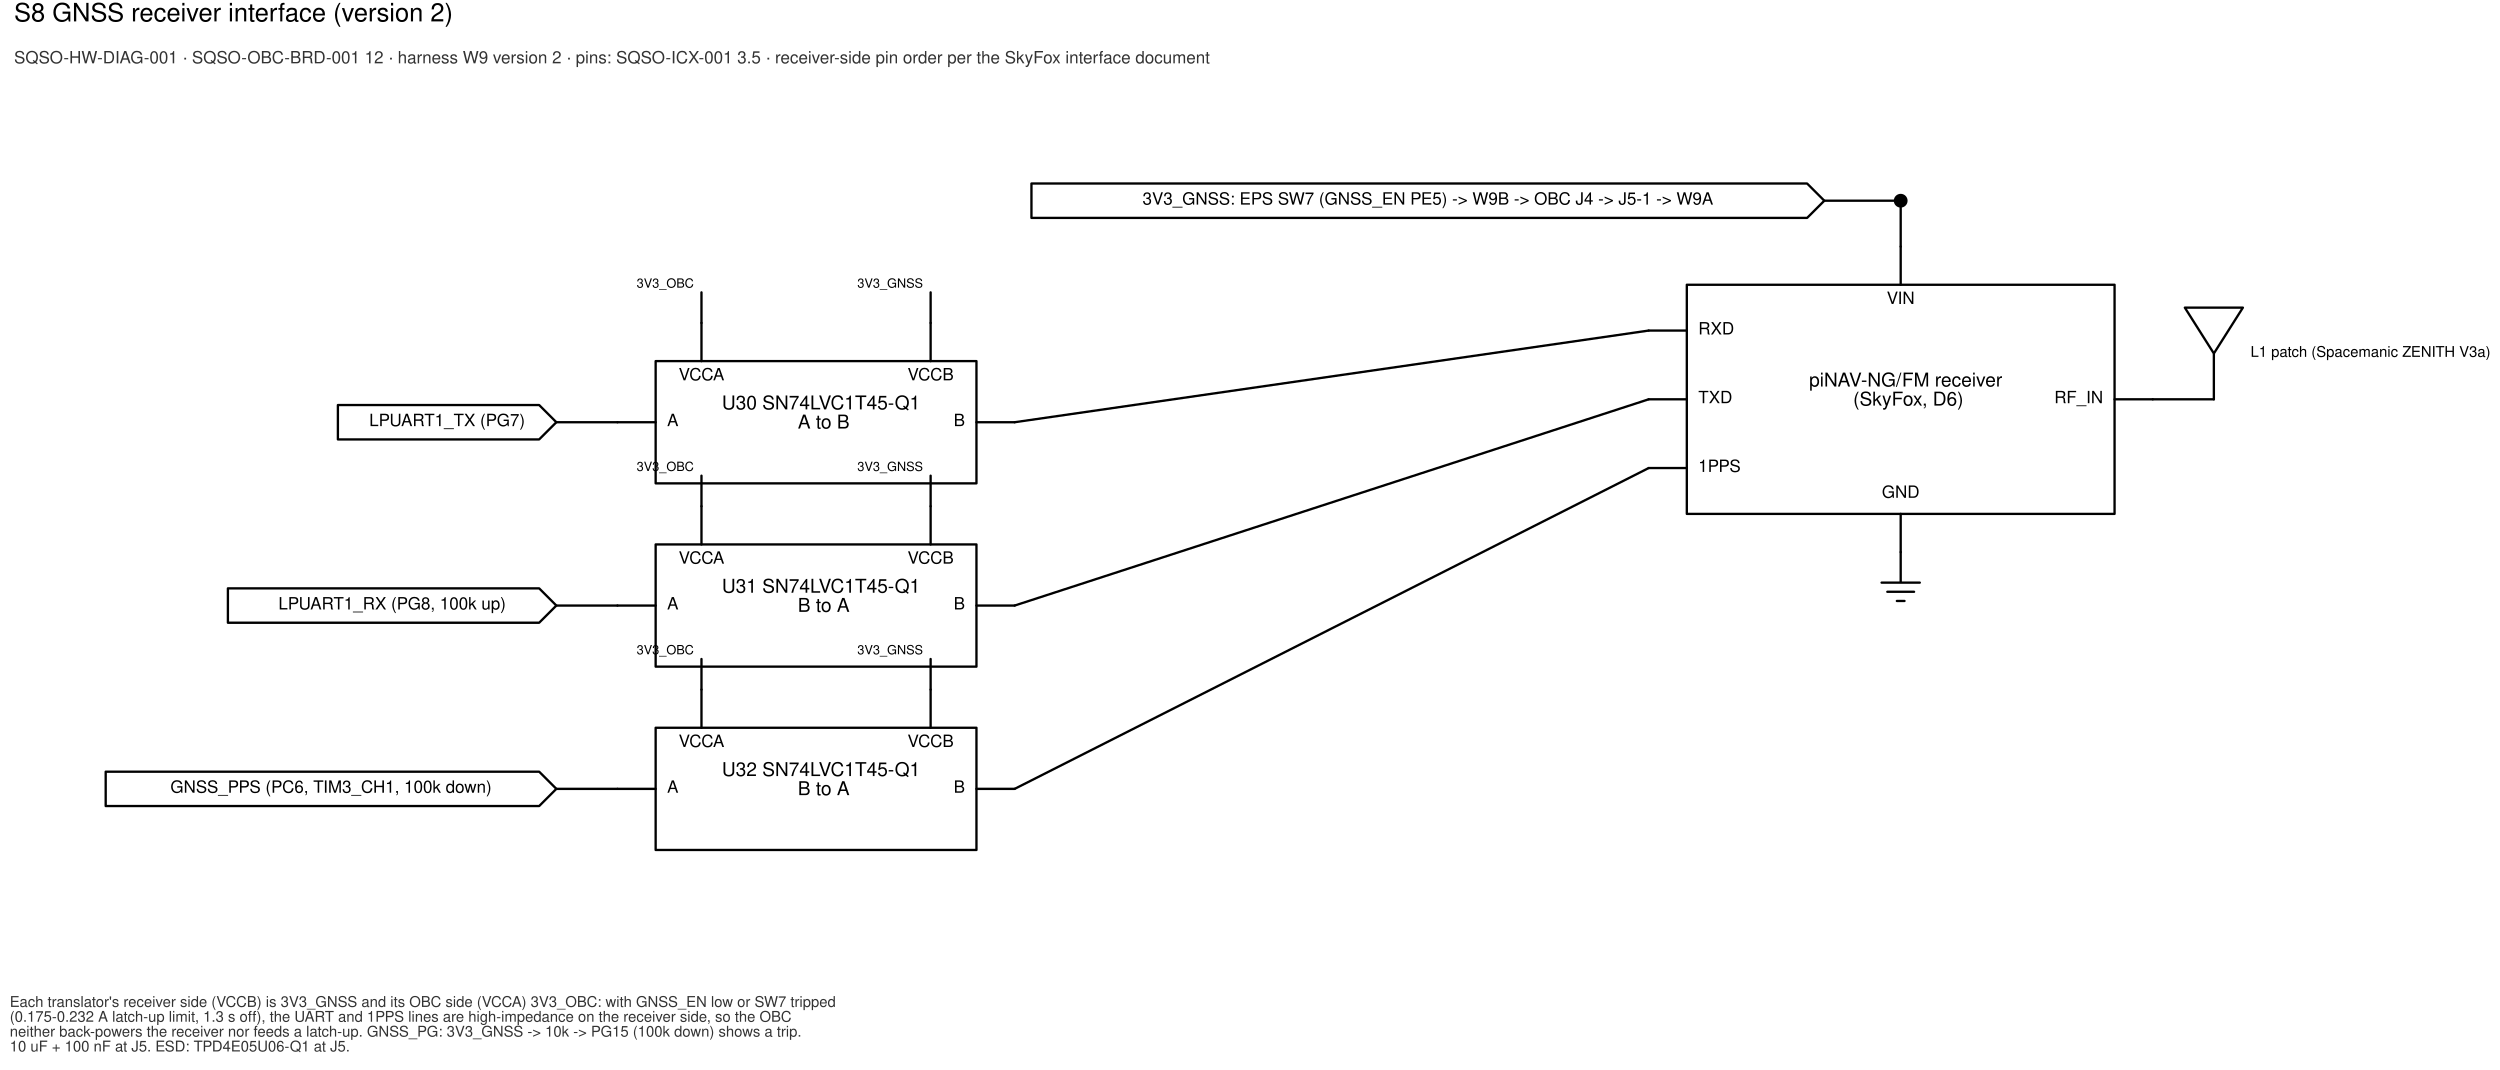
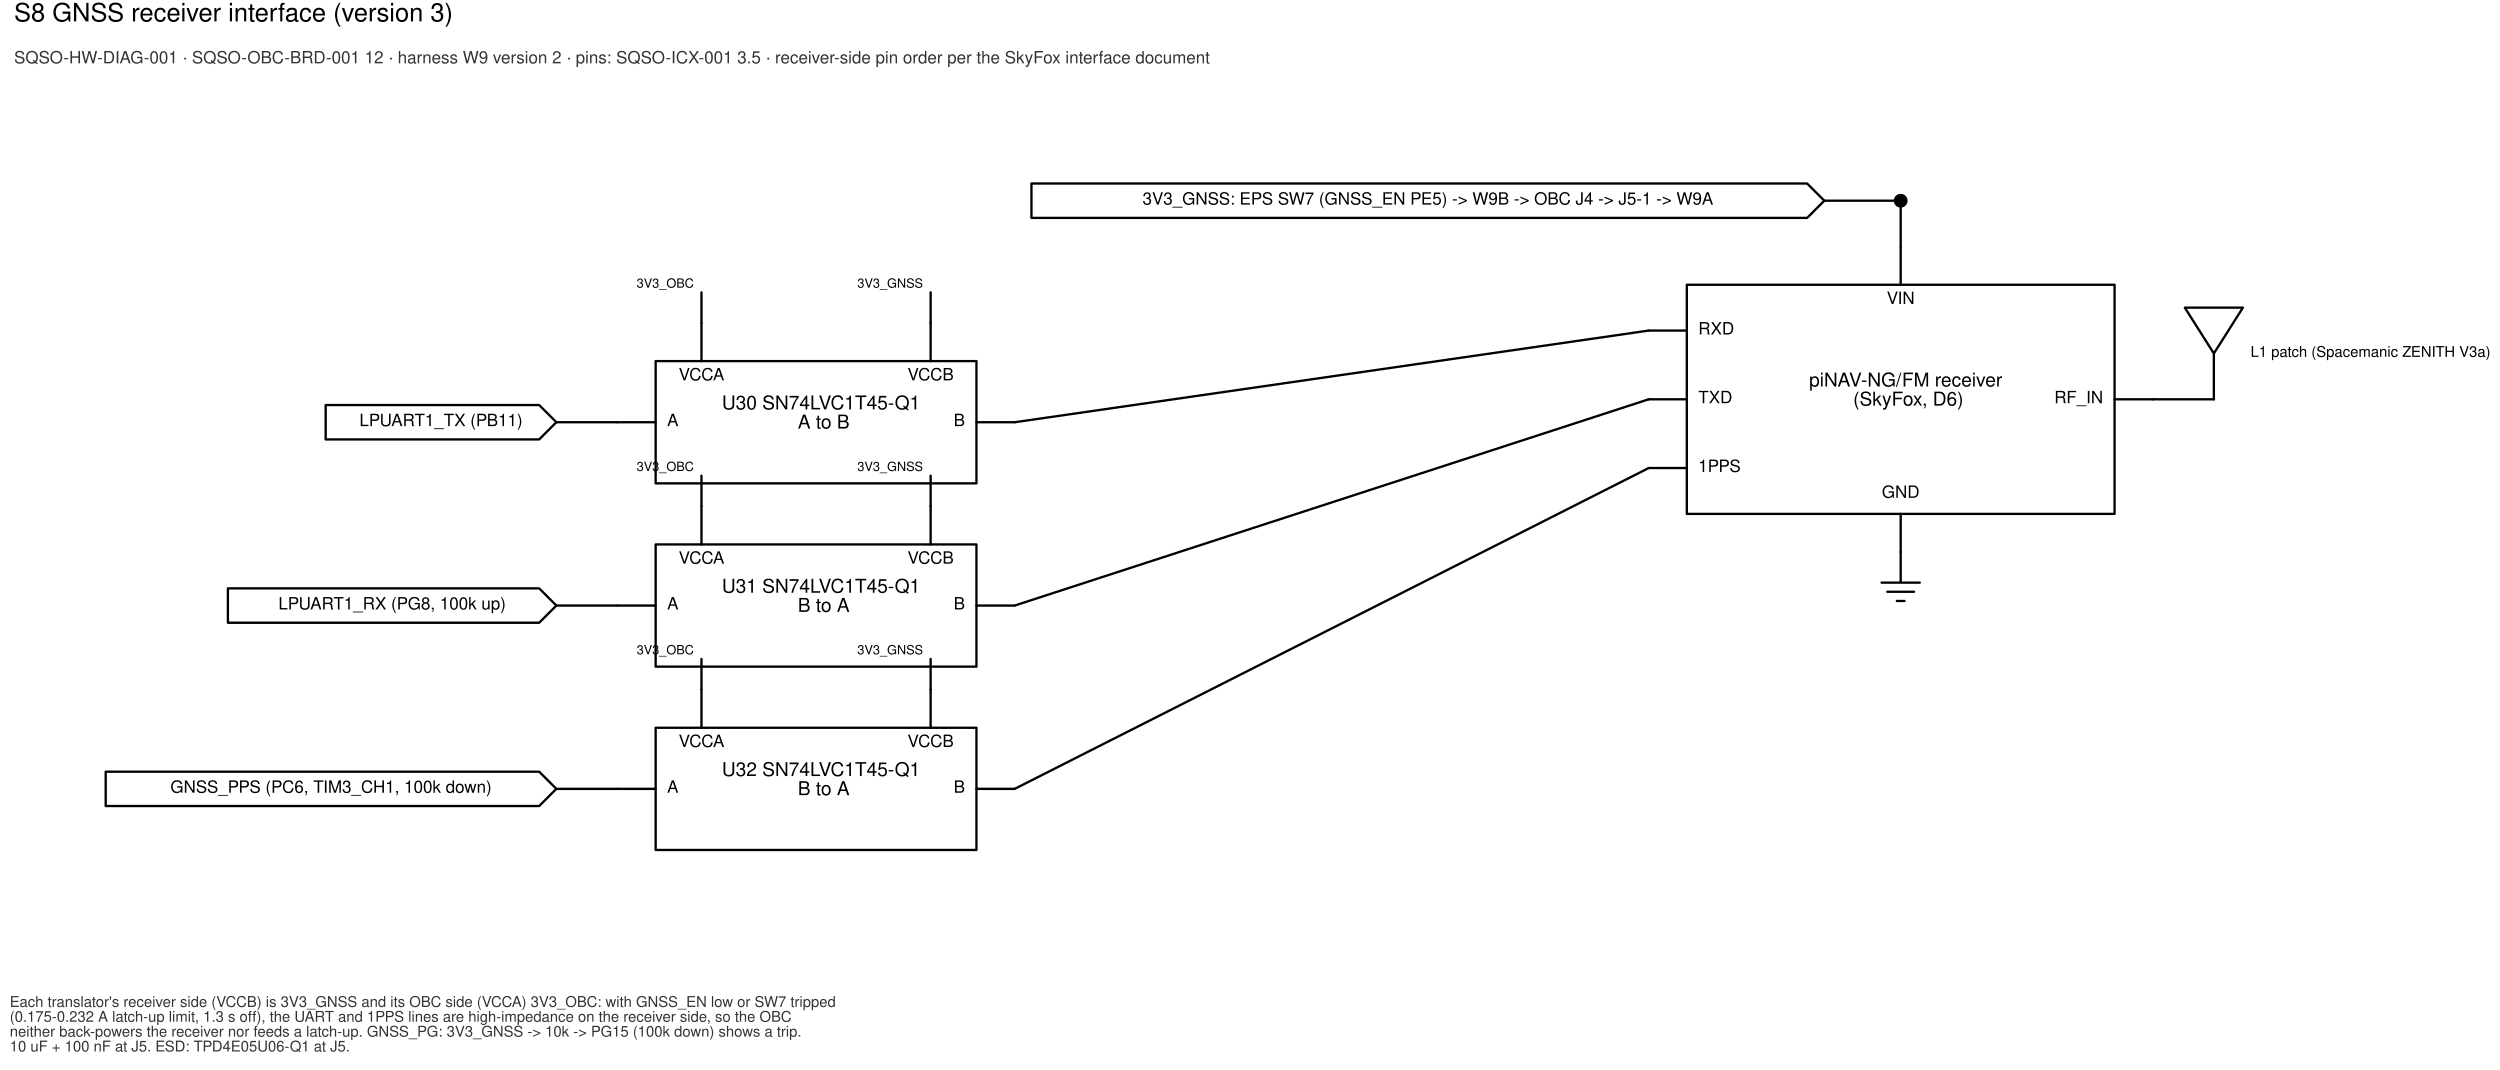
<svg xmlns="http://www.w3.org/2000/svg" xml:lang="en" height="503.962pt" width="1178.273pt" viewBox="-291.013 -242.2 1178.273 503.962">
  <polygon points="568.8,-147.6 560.7,-139.5 195.12,-139.5 195.12,-155.7 560.7,-155.7 " style="stroke:black;fill:none;stroke-width:1.1;stroke-dasharray:-;stroke-linecap:round;stroke-linejoin:round;" />
-   <polygon points="-28.8,-43.2 -36.9,-35.1 -131.76,-35.1 -131.76,-51.3 -36.9,-51.3 " style="stroke:black;fill:none;stroke-width:1.1;stroke-dasharray:-;stroke-linecap:round;stroke-linejoin:round;" />
+   <polygon points="-28.8,-43.2 -36.9,-35.1 -137.52,-35.1 -137.52,-51.3 -36.9,-51.3 " style="stroke:black;fill:none;stroke-width:1.1;stroke-dasharray:-;stroke-linecap:round;stroke-linejoin:round;" />
  <polygon points="-28.8,43.2 -36.9,51.3 -183.6,51.3 -183.6,35.1 -36.9,35.1 " style="stroke:black;fill:none;stroke-width:1.1;stroke-dasharray:-;stroke-linecap:round;stroke-linejoin:round;" />
  <polygon points="-28.8,129.6 -36.9,137.7 -241.2,137.7 -241.2,121.5 -36.9,121.5 " style="stroke:black;fill:none;stroke-width:1.1;stroke-dasharray:-;stroke-linecap:round;stroke-linejoin:round;" />
  <path d="M 504.0,-0.0 L 705.6,-0 L 705.6,-108 L 504,-108 L 504,-0" style="stroke:black;fill:none;stroke-width:1.1;stroke-dasharray:-;stroke-linecap:round;stroke-linejoin:round;" />
  <path d="M 504.0,-21.6 L 486,-21.6" style="stroke:black;fill:none;stroke-width:1.1;stroke-dasharray:-;stroke-linecap:round;stroke-linejoin:round;" />
  <path d="M 504.0,-54.0 L 486,-54" style="stroke:black;fill:none;stroke-width:1.1;stroke-dasharray:-;stroke-linecap:round;stroke-linejoin:round;" />
  <path d="M 504.0,-86.4 L 486,-86.4" style="stroke:black;fill:none;stroke-width:1.1;stroke-dasharray:-;stroke-linecap:round;stroke-linejoin:round;" />
  <path d="M 705.6,-54.0 L 723.6,-54" style="stroke:black;fill:none;stroke-width:1.1;stroke-dasharray:-;stroke-linecap:round;stroke-linejoin:round;" />
  <path d="M 604.8,-108.0 L 604.8,-126" style="stroke:black;fill:none;stroke-width:1.1;stroke-dasharray:-;stroke-linecap:round;stroke-linejoin:round;" />
  <path d="M 604.8,-0.0 L 604.8,18" style="stroke:black;fill:none;stroke-width:1.1;stroke-dasharray:-;stroke-linecap:round;stroke-linejoin:round;" />
  <path d="M 604.8,-126.0 L 604.8,-136.8 L 604.8,-147.6" style="stroke:black;fill:none;stroke-width:1.1;stroke-dasharray:-;stroke-linecap:round;stroke-linejoin:round;" />
  <path d="M 604.8,-147.6 L 586.8,-147.6 L 568.8,-147.6" style="stroke:black;fill:none;stroke-width:1.1;stroke-dasharray:-;stroke-linecap:round;stroke-linejoin:round;" />
  <path d="M 604.8,18.0 L 604.8,32.4 L 595.8,32.4 L 613.8,32.4 M 598.5,36.72 L 611.1,36.72 M 603,41.04 L 606.6,41.04" style="stroke:black;fill:none;stroke-width:1.1;stroke-dasharray:-;stroke-linecap:round;stroke-linejoin:round;" />
  <path d="M 723.6,-54.0 L 738,-54 L 752.4,-54" style="stroke:black;fill:none;stroke-width:1.1;stroke-dasharray:-;stroke-linecap:round;stroke-linejoin:round;" />
  <path d="M 752.4,-54.0 L 752.4,-75.6 L 738.72,-97.2 L 766.08,-97.2 L 752.4,-75.6" style="stroke:black;fill:none;stroke-width:1.1;stroke-dasharray:-;stroke-linecap:round;stroke-linejoin:round;" />
  <path d="M 18.0,-14.4 L 169.2,-14.4 L 169.2,-72 L 18,-72 L 18,-14.4" style="stroke:black;fill:none;stroke-width:1.1;stroke-dasharray:-;stroke-linecap:round;stroke-linejoin:round;" />
  <path d="M 18.0,-43.2 L 0,-43.2" style="stroke:black;fill:none;stroke-width:1.1;stroke-dasharray:-;stroke-linecap:round;stroke-linejoin:round;" />
  <path d="M 169.2,-43.2 L 187.2,-43.2" style="stroke:black;fill:none;stroke-width:1.1;stroke-dasharray:-;stroke-linecap:round;stroke-linejoin:round;" />
  <path d="M 39.6,-72.0 L 39.6,-90" style="stroke:black;fill:none;stroke-width:1.1;stroke-dasharray:-;stroke-linecap:round;stroke-linejoin:round;" />
  <path d="M 147.6,-72.0 L 147.6,-90" style="stroke:black;fill:none;stroke-width:1.1;stroke-dasharray:-;stroke-linecap:round;stroke-linejoin:round;" />
  <path d="M 0.0,-43.2 L -14.4,-43.2 L -28.8,-43.2" style="stroke:black;fill:none;stroke-width:1.1;stroke-dasharray:-;stroke-linecap:round;stroke-linejoin:round;" />
  <path d="M 39.6,-90.0 L 39.6,-97.2 L 39.6,-104.4" style="stroke:black;fill:none;stroke-width:1.1;stroke-dasharray:-;stroke-linecap:round;stroke-linejoin:round;" />
  <path d="M 147.6,-90.0 L 147.6,-97.2 L 147.6,-104.4" style="stroke:black;fill:none;stroke-width:1.1;stroke-dasharray:-;stroke-linecap:round;stroke-linejoin:round;" />
  <path d="M 187.2,-43.2 L 336.6,-64.8 L 486,-86.4" style="stroke:black;fill:none;stroke-width:1.1;stroke-dasharray:-;stroke-linecap:round;stroke-linejoin:round;" />
  <path d="M 18.0,72.0 L 169.2,72 L 169.2,14.4 L 18,14.4 L 18,72" style="stroke:black;fill:none;stroke-width:1.1;stroke-dasharray:-;stroke-linecap:round;stroke-linejoin:round;" />
  <path d="M 18.0,43.2 L 0,43.2" style="stroke:black;fill:none;stroke-width:1.1;stroke-dasharray:-;stroke-linecap:round;stroke-linejoin:round;" />
  <path d="M 169.2,43.2 L 187.2,43.2" style="stroke:black;fill:none;stroke-width:1.1;stroke-dasharray:-;stroke-linecap:round;stroke-linejoin:round;" />
  <path d="M 39.6,14.4 L 39.6,-3.6" style="stroke:black;fill:none;stroke-width:1.1;stroke-dasharray:-;stroke-linecap:round;stroke-linejoin:round;" />
  <path d="M 147.6,14.4 L 147.6,-3.6" style="stroke:black;fill:none;stroke-width:1.1;stroke-dasharray:-;stroke-linecap:round;stroke-linejoin:round;" />
  <path d="M 0.0,43.2 L -14.4,43.2 L -28.8,43.2" style="stroke:black;fill:none;stroke-width:1.1;stroke-dasharray:-;stroke-linecap:round;stroke-linejoin:round;" />
  <path d="M 39.6,-3.6 L 39.6,-10.8 L 39.6,-18" style="stroke:black;fill:none;stroke-width:1.1;stroke-dasharray:-;stroke-linecap:round;stroke-linejoin:round;" />
  <path d="M 147.6,-3.6 L 147.6,-10.8 L 147.6,-18" style="stroke:black;fill:none;stroke-width:1.1;stroke-dasharray:-;stroke-linecap:round;stroke-linejoin:round;" />
  <path d="M 187.2,43.2 L 336.6,-5.4 L 486,-54" style="stroke:black;fill:none;stroke-width:1.1;stroke-dasharray:-;stroke-linecap:round;stroke-linejoin:round;" />
  <path d="M 18.0,158.4 L 169.2,158.4 L 169.2,100.8 L 18,100.8 L 18,158.4" style="stroke:black;fill:none;stroke-width:1.1;stroke-dasharray:-;stroke-linecap:round;stroke-linejoin:round;" />
  <path d="M 18.0,129.6 L 0,129.6" style="stroke:black;fill:none;stroke-width:1.1;stroke-dasharray:-;stroke-linecap:round;stroke-linejoin:round;" />
  <path d="M 169.2,129.6 L 187.2,129.6" style="stroke:black;fill:none;stroke-width:1.1;stroke-dasharray:-;stroke-linecap:round;stroke-linejoin:round;" />
  <path d="M 39.6,100.8 L 39.6,82.8" style="stroke:black;fill:none;stroke-width:1.1;stroke-dasharray:-;stroke-linecap:round;stroke-linejoin:round;" />
  <path d="M 147.6,100.8 L 147.6,82.8" style="stroke:black;fill:none;stroke-width:1.1;stroke-dasharray:-;stroke-linecap:round;stroke-linejoin:round;" />
  <path d="M 0.0,129.6 L -14.4,129.6 L -28.8,129.6" style="stroke:black;fill:none;stroke-width:1.1;stroke-dasharray:-;stroke-linecap:round;stroke-linejoin:round;" />
  <path d="M 39.6,82.8 L 39.6,75.6 L 39.6,68.4" style="stroke:black;fill:none;stroke-width:1.1;stroke-dasharray:-;stroke-linecap:round;stroke-linejoin:round;" />
  <path d="M 147.6,82.8 L 147.6,75.6 L 147.6,68.4" style="stroke:black;fill:none;stroke-width:1.1;stroke-dasharray:-;stroke-linecap:round;stroke-linejoin:round;" />
  <path d="M 187.2,129.6 L 336.6,54 L 486,-21.6" style="stroke:black;fill:none;stroke-width:1.1;stroke-dasharray:-;stroke-linecap:round;stroke-linejoin:round;" />
  <text x="-284.4" y="-249.6" dominant-baseline="hanging" fill="black" font-size="12" font-family="Helvetica" text-anchor="start">
-     <tspan x="-284.4" dy="12">S8  GNSS receiver interface (version 2)</tspan>
+     <tspan x="-284.4" dy="12">S8  GNSS receiver interface (version 3)</tspan>
  </text>
  <text x="-284.4" y="-224.0" dominant-baseline="hanging" fill="#333333" font-size="8" font-family="Helvetica" text-anchor="start">
    <tspan x="-284.4" dy="8">SQSO-HW-DIAG-001 · SQSO-OBC-BRD-001 12 · harness W9 version 2 · pins: SQSO-ICX-001 3.5 · receiver-side pin order per the SkyFox interface document</tspan>
  </text>
  <text x="509.4" y="-29.6" dominant-baseline="central" fill="black" font-size="8" font-family="Helvetica" text-anchor="start">
    <tspan x="509.4" dy="8">1PPS</tspan>
  </text>
  <text x="509.4" y="-62.0" dominant-baseline="central" fill="black" font-size="8" font-family="Helvetica" text-anchor="start">
    <tspan x="509.4" dy="8">TXD</tspan>
  </text>
  <text x="509.4" y="-94.4" dominant-baseline="central" fill="black" font-size="8" font-family="Helvetica" text-anchor="start">
    <tspan x="509.4" dy="8">RXD</tspan>
  </text>
  <text x="700.2" y="-62.0" dominant-baseline="central" fill="black" font-size="8" font-family="Helvetica" text-anchor="end">
    <tspan x="700.2" dy="8">RF_IN</tspan>
  </text>
  <text x="604.8" y="-110.6" dominant-baseline="hanging" fill="black" font-size="8" font-family="Helvetica" text-anchor="middle">
    <tspan x="604.8" dy="8">VIN</tspan>
  </text>
  <text x="604.8" y="-13.4" dominant-baseline="ideographic" fill="black" font-size="8" font-family="Helvetica" text-anchor="middle">
    <tspan x="604.8" dy="8">GND</tspan>
  </text>
  <text x="608.4" y="-71.1" dominant-baseline="central" fill="black" font-size="9" font-family="Helvetica" text-anchor="middle">
    <tspan x="608.4" dy="9">piNAV-NG/FM receiver</tspan>
    <tspan x="608.4" dy="9">(SkyFox, D6)</tspan>
  </text>
  <text x="381.96" y="-155.6" dominant-baseline="central" fill="black" font-size="8" font-family="Helvetica" text-anchor="middle">
    <tspan x="381.96" dy="8">3V3_GNSS: EPS SW7 (GNSS_EN PE5) -&gt; W9B -&gt; OBC J4 -&gt; J5-1 -&gt; W9A</tspan>
  </text>
  <text x="769.68" y="-82.6" dominant-baseline="central" fill="black" font-size="7" font-family="Helvetica" text-anchor="start">
    <tspan x="769.68" dy="7">L1 patch (Spacemanic ZENITH V3a)</tspan>
  </text>
  <text x="23.4" y="-51.2" dominant-baseline="central" fill="black" font-size="8" font-family="Helvetica" text-anchor="start">
    <tspan x="23.4" dy="8">A</tspan>
  </text>
  <text x="163.8" y="-51.2" dominant-baseline="central" fill="black" font-size="8" font-family="Helvetica" text-anchor="end">
    <tspan x="163.8" dy="8">B</tspan>
  </text>
  <text x="39.6" y="-74.6" dominant-baseline="hanging" fill="black" font-size="8" font-family="Helvetica" text-anchor="middle">
    <tspan x="39.6" dy="8">VCCA</tspan>
  </text>
  <text x="147.6" y="-74.6" dominant-baseline="hanging" fill="black" font-size="8" font-family="Helvetica" text-anchor="middle">
    <tspan x="147.6" dy="8">VCCB</tspan>
  </text>
  <text x="97.2" y="-60.3" dominant-baseline="central" fill="black" font-size="9" font-family="Helvetica" text-anchor="middle">
    <tspan x="97.2" dy="9">U30 SN74LVC1T45-Q1</tspan>
    <tspan x="97.2" dy="9">A to B</tspan>
  </text>
-   <text x="-80.28" y="-51.2" dominant-baseline="central" fill="black" font-size="8" font-family="Helvetica" text-anchor="middle">
-     <tspan x="-80.28" dy="8">LPUART1_TX (PG7)</tspan>
+   <text x="-83.16" y="-51.2" dominant-baseline="central" fill="black" font-size="8" font-family="Helvetica" text-anchor="middle">
+     <tspan x="-83.16" dy="8">LPUART1_TX (PB11)</tspan>
  </text>
  <text x="36.0" y="-114.0" dominant-baseline="central" fill="black" font-size="6" font-family="Helvetica" text-anchor="end">
    <tspan x="36.0" dy="6">3V3_OBC</tspan>
  </text>
  <text x="144" y="-114.0" dominant-baseline="central" fill="black" font-size="6" font-family="Helvetica" text-anchor="end">
    <tspan x="144" dy="6">3V3_GNSS</tspan>
  </text>
  <text x="23.4" y="35.2" dominant-baseline="central" fill="black" font-size="8" font-family="Helvetica" text-anchor="start">
    <tspan x="23.4" dy="8">A</tspan>
  </text>
  <text x="163.8" y="35.2" dominant-baseline="central" fill="black" font-size="8" font-family="Helvetica" text-anchor="end">
    <tspan x="163.8" dy="8">B</tspan>
  </text>
  <text x="39.6" y="11.8" dominant-baseline="hanging" fill="black" font-size="8" font-family="Helvetica" text-anchor="middle">
    <tspan x="39.6" dy="8">VCCA</tspan>
  </text>
  <text x="147.6" y="11.8" dominant-baseline="hanging" fill="black" font-size="8" font-family="Helvetica" text-anchor="middle">
    <tspan x="147.6" dy="8">VCCB</tspan>
  </text>
  <text x="97.2" y="26.1" dominant-baseline="central" fill="black" font-size="9" font-family="Helvetica" text-anchor="middle">
    <tspan x="97.2" dy="9">U31 SN74LVC1T45-Q1</tspan>
    <tspan x="97.2" dy="9">B to A</tspan>
  </text>
  <text x="-106.2" y="35.2" dominant-baseline="central" fill="black" font-size="8" font-family="Helvetica" text-anchor="middle">
    <tspan x="-106.2" dy="8">LPUART1_RX (PG8, 100k up)</tspan>
  </text>
  <text x="36.0" y="-27.6" dominant-baseline="central" fill="black" font-size="6" font-family="Helvetica" text-anchor="end">
    <tspan x="36.0" dy="6">3V3_OBC</tspan>
  </text>
  <text x="144" y="-27.6" dominant-baseline="central" fill="black" font-size="6" font-family="Helvetica" text-anchor="end">
    <tspan x="144" dy="6">3V3_GNSS</tspan>
  </text>
  <text x="23.4" y="121.6" dominant-baseline="central" fill="black" font-size="8" font-family="Helvetica" text-anchor="start">
    <tspan x="23.4" dy="8">A</tspan>
  </text>
  <text x="163.8" y="121.6" dominant-baseline="central" fill="black" font-size="8" font-family="Helvetica" text-anchor="end">
    <tspan x="163.8" dy="8">B</tspan>
  </text>
  <text x="39.6" y="98.2" dominant-baseline="hanging" fill="black" font-size="8" font-family="Helvetica" text-anchor="middle">
    <tspan x="39.6" dy="8">VCCA</tspan>
  </text>
  <text x="147.6" y="98.2" dominant-baseline="hanging" fill="black" font-size="8" font-family="Helvetica" text-anchor="middle">
    <tspan x="147.6" dy="8">VCCB</tspan>
  </text>
  <text x="97.2" y="112.5" dominant-baseline="central" fill="black" font-size="9" font-family="Helvetica" text-anchor="middle">
    <tspan x="97.2" dy="9">U32 SN74LVC1T45-Q1</tspan>
    <tspan x="97.2" dy="9">B to A</tspan>
  </text>
  <text x="-135.0" y="121.6" dominant-baseline="central" fill="black" font-size="8" font-family="Helvetica" text-anchor="middle">
    <tspan x="-135.0" dy="8">GNSS_PPS (PC6, TIM3_CH1, 100k down)</tspan>
  </text>
  <text x="36.0" y="58.8" dominant-baseline="central" fill="black" font-size="6" font-family="Helvetica" text-anchor="end">
    <tspan x="36.0" dy="6">3V3_OBC</tspan>
  </text>
  <text x="144" y="58.8" dominant-baseline="central" fill="black" font-size="6" font-family="Helvetica" text-anchor="end">
    <tspan x="144" dy="6">3V3_GNSS</tspan>
  </text>
  <text x="-286.413" y="222.162" dominant-baseline="hanging" fill="#333333" font-size="7" font-family="Helvetica" text-anchor="start">
    <tspan x="-286.413" dy="7">Each translator's receiver side (VCCB) is 3V3_GNSS and its OBC side (VCCA) 3V3_OBC: with GNSS_EN low or SW7 tripped</tspan>
    <tspan x="-286.413" dy="7">(0.175-0.232 A latch-up limit, 1.3 s off), the UART and 1PPS lines are high-impedance on the receiver side, so the OBC</tspan>
    <tspan x="-286.413" dy="7">neither back-powers the receiver nor feeds a latch-up. GNSS_PG: 3V3_GNSS -&gt; 10k -&gt; PG15 (100k down) shows a trip.</tspan>
    <tspan x="-286.413" dy="7">10 uF + 100 nF at J5. ESD: TPD4E05U06-Q1 at J5.</tspan>
  </text>
  <circle cx="604.8" cy="-147.6" r="2.7" style="stroke:black;fill:black;stroke-width:1.1;stroke-dasharray:-;" />
</svg>
